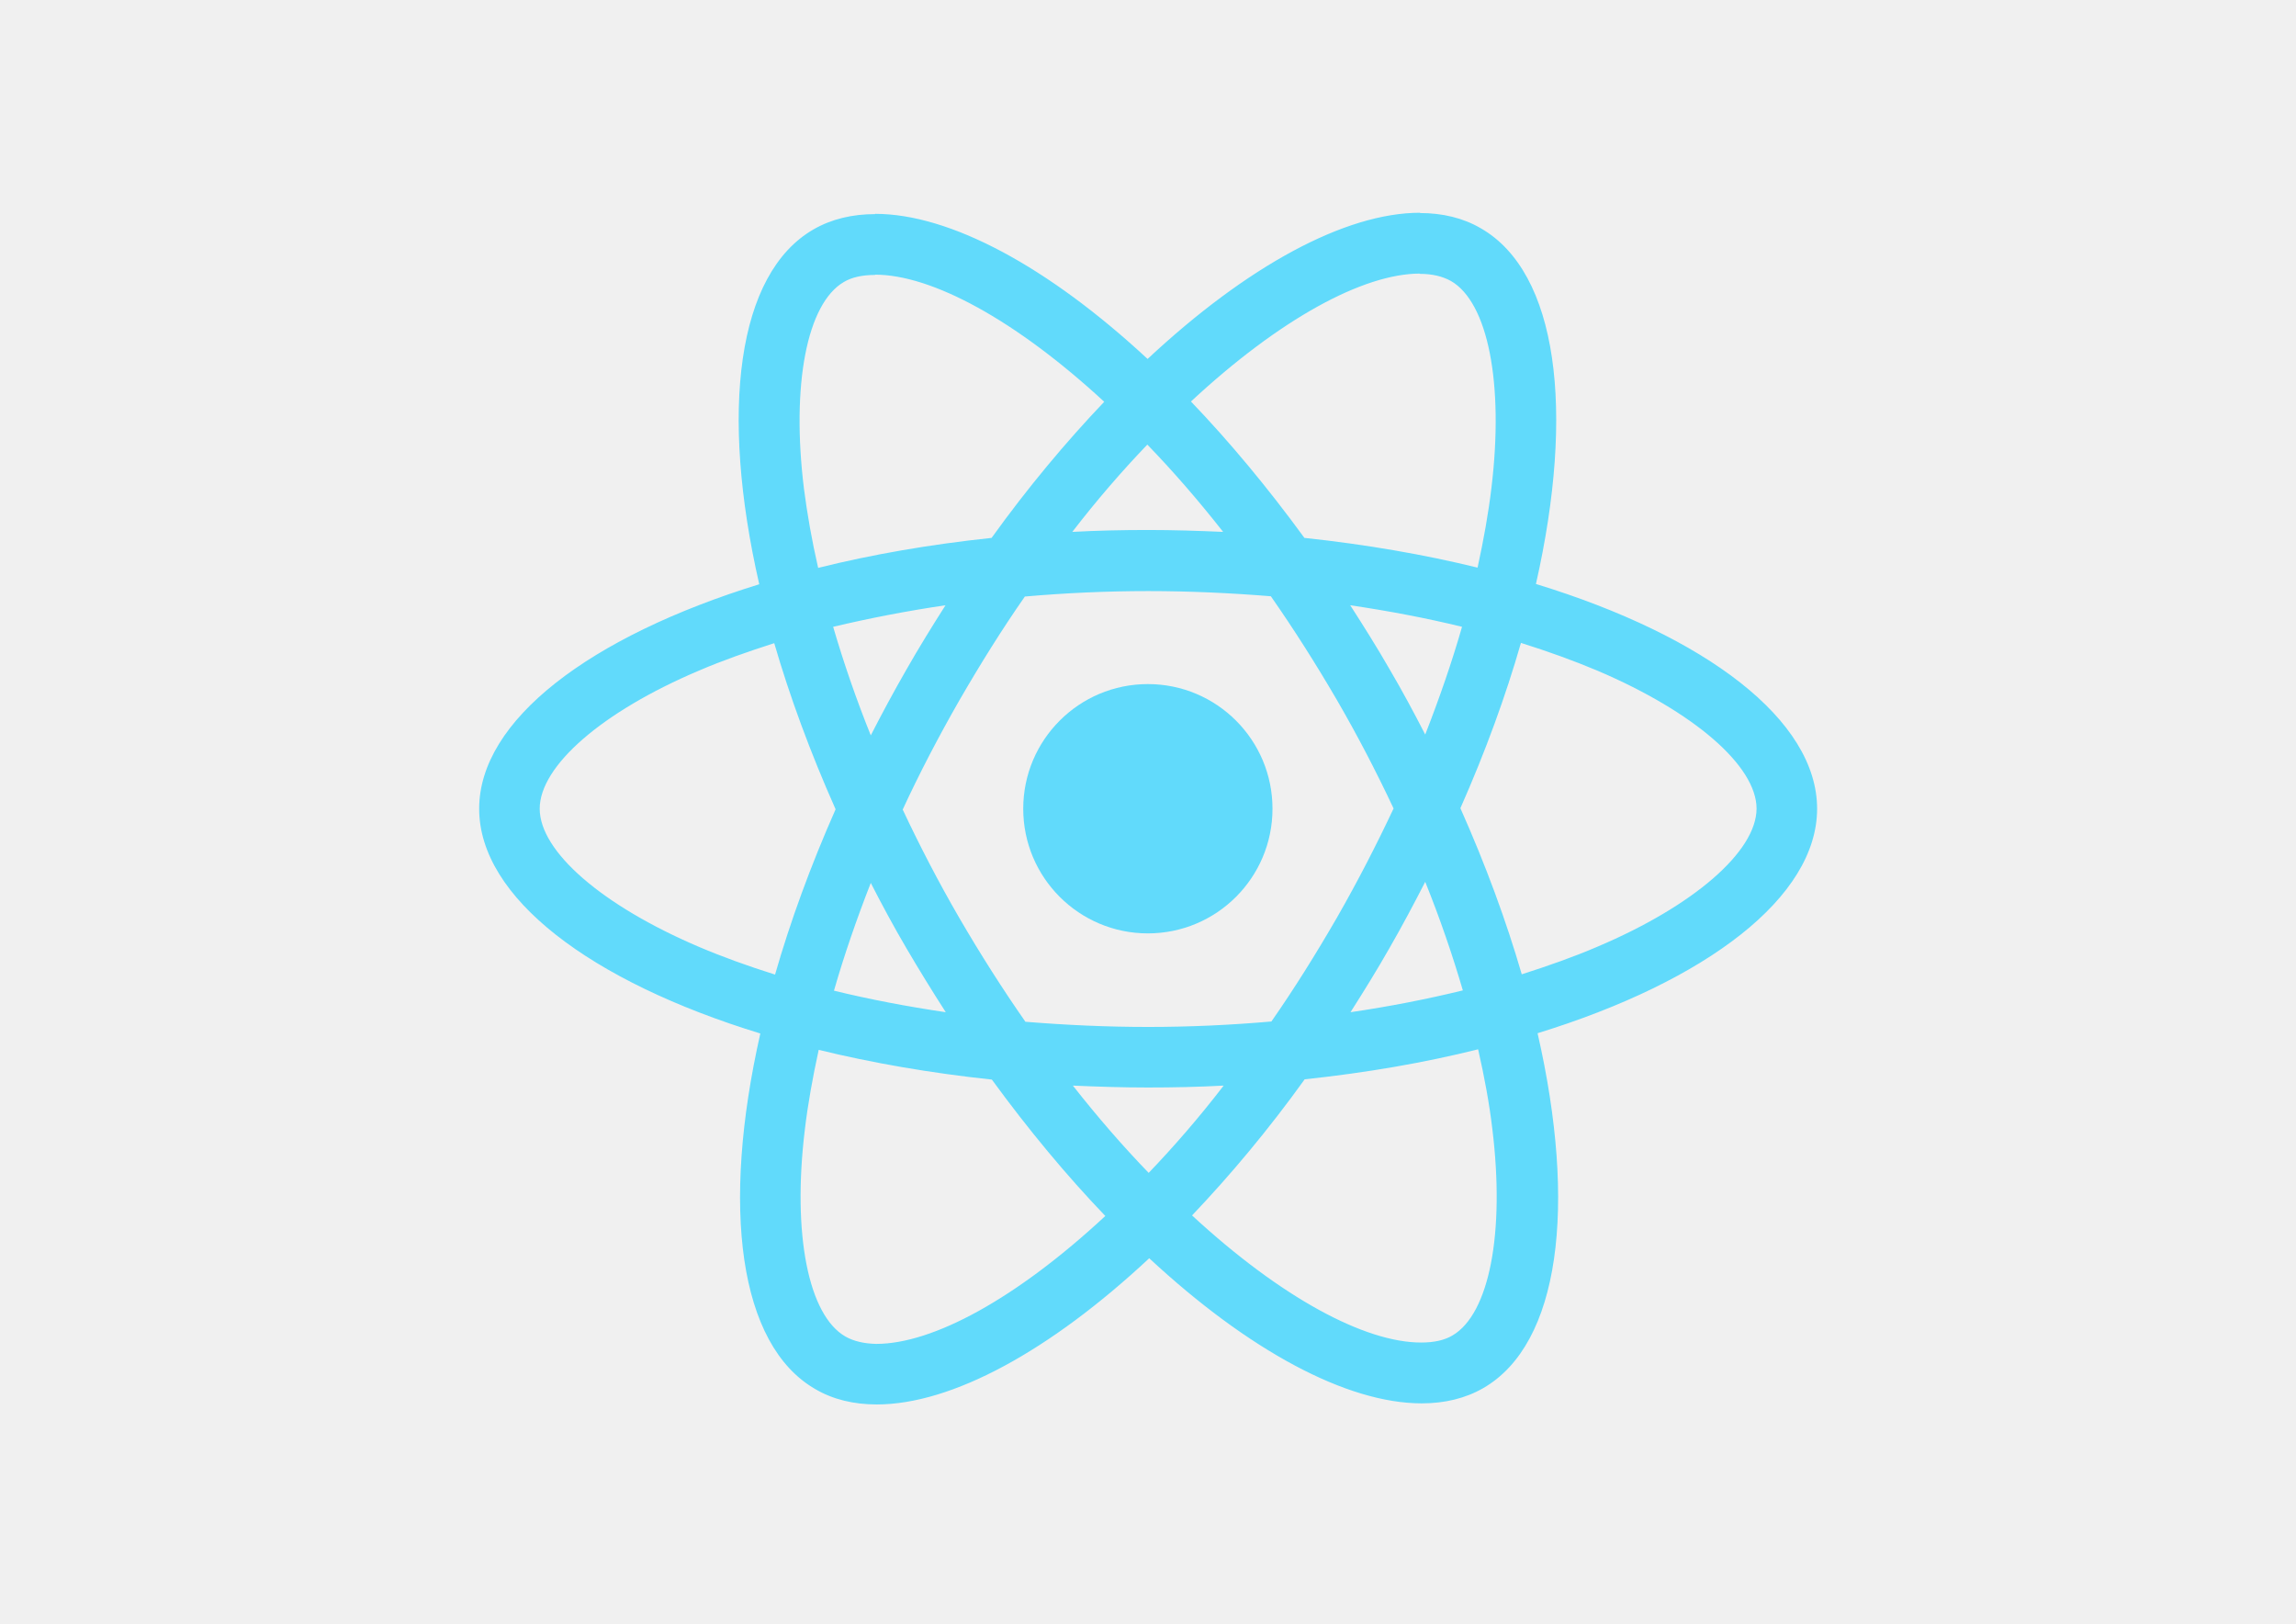
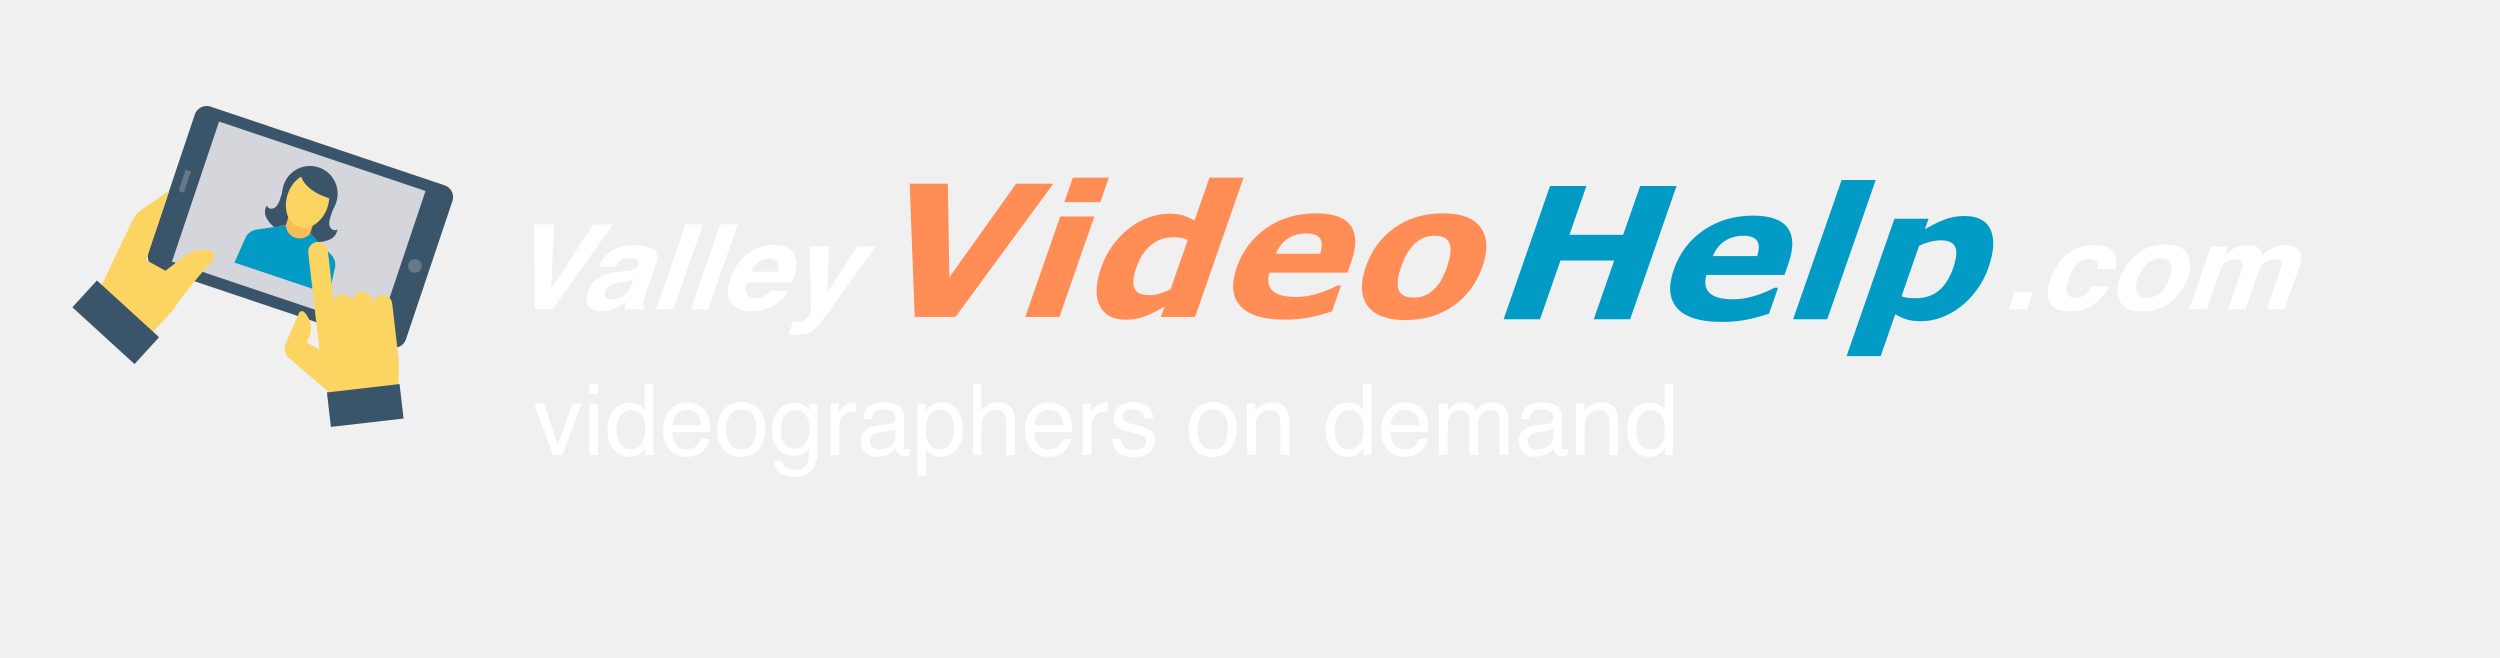
- <svg xmlns="http://www.w3.org/2000/svg" viewBox="0 0 841.9 595.3">
-   <g fill="#61DAFB">
-     <path d="M666.3 296.5c0-32.5-40.7-63.3-103.1-82.4 14.4-63.6 8-114.2-20.2-130.4-6.5-3.8-14.1-5.6-22.4-5.6v22.3c4.6 0 8.3.9 11.4 2.6 13.6 7.8 19.5 37.5 14.9 75.7-1.1 9.4-2.9 19.3-5.1 29.4-19.6-4.8-41-8.5-63.5-10.9-13.5-18.5-27.5-35.3-41.6-50 32.6-30.3 63.2-46.9 84-46.9V78c-27.5 0-63.5 19.6-99.9 53.6-36.4-33.8-72.4-53.2-99.9-53.2v22.3c20.7 0 51.4 16.5 84 46.6-14 14.7-28 31.4-41.3 49.9-22.6 2.4-44 6.1-63.6 11-2.3-10-4-19.7-5.2-29-4.7-38.2 1.1-67.9 14.6-75.8 3-1.8 6.9-2.6 11.5-2.6V78.5c-8.4 0-16 1.8-22.6 5.6-28.1 16.2-34.4 66.7-19.9 130.1-62.2 19.2-102.7 49.9-102.7 82.3 0 32.5 40.7 63.3 103.1 82.4-14.4 63.6-8 114.2 20.2 130.4 6.5 3.8 14.1 5.6 22.5 5.6 27.5 0 63.5-19.6 99.9-53.6 36.4 33.8 72.4 53.2 99.9 53.2 8.4 0 16-1.8 22.6-5.6 28.1-16.2 34.4-66.7 19.9-130.1 62-19.1 102.5-49.9 102.5-82.3zm-130.2-66.7c-3.7 12.9-8.3 26.2-13.5 39.5-4.1-8-8.4-16-13.1-24-4.6-8-9.5-15.8-14.4-23.4 14.2 2.1 27.9 4.7 41 7.9zm-45.8 106.5c-7.8 13.5-15.8 26.3-24.1 38.2-14.9 1.3-30 2-45.2 2-15.1 0-30.2-.7-45-1.9-8.3-11.9-16.4-24.6-24.2-38-7.6-13.1-14.5-26.4-20.8-39.8 6.2-13.4 13.2-26.8 20.7-39.9 7.8-13.5 15.8-26.3 24.1-38.2 14.9-1.3 30-2 45.2-2 15.1 0 30.2.7 45 1.9 8.3 11.9 16.4 24.6 24.2 38 7.6 13.1 14.5 26.4 20.8 39.8-6.3 13.4-13.2 26.8-20.7 39.9zm32.3-13c5.4 13.4 10 26.8 13.8 39.8-13.1 3.2-26.9 5.9-41.2 8 4.9-7.7 9.8-15.6 14.4-23.7 4.6-8 8.9-16.1 13-24.1zM421.2 430c-9.3-9.6-18.6-20.3-27.8-32 9 .4 18.2.7 27.5.7 9.4 0 18.7-.2 27.8-.7-9 11.7-18.3 22.4-27.5 32zm-74.4-58.9c-14.2-2.1-27.9-4.7-41-7.9 3.7-12.9 8.3-26.2 13.5-39.5 4.1 8 8.4 16 13.1 24 4.7 8 9.5 15.8 14.4 23.4zM420.7 163c9.3 9.6 18.6 20.3 27.8 32-9-.4-18.2-.7-27.5-.7-9.4 0-18.7.2-27.8.7 9-11.7 18.3-22.4 27.5-32zm-74 58.9c-4.9 7.7-9.8 15.6-14.4 23.7-4.6 8-8.9 16-13 24-5.4-13.4-10-26.8-13.8-39.8 13.1-3.1 26.9-5.8 41.2-7.9zm-90.5 125.2c-35.4-15.1-58.3-34.9-58.3-50.6 0-15.7 22.9-35.6 58.3-50.6 8.6-3.7 18-7 27.7-10.1 5.7 19.6 13.2 40 22.5 60.9-9.2 20.8-16.6 41.1-22.2 60.6-9.9-3.1-19.3-6.5-28-10.2zM310 490c-13.6-7.8-19.5-37.5-14.9-75.7 1.1-9.4 2.9-19.3 5.1-29.4 19.6 4.8 41 8.5 63.5 10.9 13.5 18.5 27.5 35.3 41.6 50-32.6 30.3-63.2 46.9-84 46.9-4.5-.1-8.3-1-11.3-2.7zm237.2-76.2c4.7 38.2-1.1 67.9-14.6 75.8-3 1.8-6.9 2.6-11.5 2.6-20.7 0-51.4-16.5-84-46.6 14-14.7 28-31.4 41.3-49.9 22.6-2.4 44-6.1 63.6-11 2.3 10.1 4.1 19.8 5.2 29.1zm38.5-66.7c-8.6 3.7-18 7-27.7 10.1-5.7-19.6-13.2-40-22.5-60.9 9.2-20.8 16.6-41.1 22.2-60.6 9.9 3.1 19.3 6.5 28.1 10.2 35.4 15.1 58.3 34.9 58.3 50.6-.1 15.7-23 35.6-58.4 50.6zM320.8 78.4z" />
-     <circle cx="420.9" cy="296.5" r="45.7" />
-     <path d="M520.5 78.1z" />
+ <svg xmlns="http://www.w3.org/2000/svg" version="1.1" width="760" height="200">
+   <g id="Layer1" name="Layer 1" opacity="1">
+     <g id="Shape1">
+       <path id="shapePath1" d="M165.396,122.658 L169.586,135.431 L173.966,122.658 L176.851,122.658 L170.934,138.346 L168.121,138.346 L162.335,122.658 L165.396,122.658 M179.107,122.731 L181.788,122.731 L181.788,138.346 L179.107,138.346 L179.107,122.731 M179.107,116.828 L181.788,116.828 L181.788,119.816 L179.107,119.816 L179.107,116.828 M187.434,130.685 C187.434,132.365 187.79,133.771 188.503,134.904 C189.216,136.037 190.358,136.603 191.931,136.603 C193.151,136.603 194.155,136.078 194.941,135.028 C195.727,133.979 196.12,132.472 196.12,130.509 C196.12,128.527 195.715,127.06 194.904,126.107 C194.094,125.155 193.093,124.679 191.901,124.679 C190.573,124.679 189.496,125.187 188.671,126.203 C187.846,127.218 187.434,128.712 187.434,130.685 M191.403,122.379 C192.604,122.379 193.61,122.633 194.421,123.141 C194.89,123.434 195.422,123.947 196.017,124.679 L196.017,116.754 L198.552,116.754 L198.552,138.346 L196.179,138.346 L196.179,136.164 C195.563,137.13 194.836,137.829 193.996,138.258 C193.156,138.688 192.194,138.903 191.11,138.903 C189.362,138.903 187.849,138.168 186.569,136.698 C185.29,135.229 184.65,133.273 184.65,130.832 C184.65,128.546 185.234,126.566 186.401,124.892 C187.568,123.217 189.235,122.379 191.403,122.379 M208.969,122.306 C210.082,122.306 211.161,122.567 212.206,123.09 C213.251,123.612 214.047,124.289 214.594,125.119 C215.121,125.91 215.473,126.833 215.648,127.887 C215.805,128.61 215.883,129.762 215.883,131.344 L204.384,131.344 C204.433,132.936 204.809,134.213 205.512,135.175 C206.215,136.137 207.304,136.618 208.778,136.618 C210.155,136.618 211.254,136.164 212.074,135.255 C212.543,134.728 212.875,134.118 213.07,133.424 L215.663,133.424 C215.595,134.001 215.368,134.643 214.982,135.351 C214.596,136.059 214.164,136.637 213.685,137.086 C212.885,137.868 211.893,138.395 210.712,138.669 C210.077,138.825 209.359,138.903 208.559,138.903 C206.605,138.903 204.95,138.192 203.593,136.772 C202.235,135.351 201.557,133.361 201.557,130.802 C201.557,128.283 202.24,126.237 203.607,124.665 C204.975,123.092 206.762,122.306 208.969,122.306 M213.173,129.25 C213.065,128.107 212.816,127.194 212.426,126.51 C211.703,125.241 210.497,124.606 208.808,124.606 C207.597,124.606 206.581,125.043 205.761,125.917 C204.94,126.791 204.506,127.902 204.457,129.25 L213.173,129.25 M225.333,136.647 C227.081,136.647 228.28,135.985 228.929,134.662 C229.579,133.339 229.903,131.867 229.903,130.246 C229.903,128.781 229.669,127.589 229.2,126.671 C228.458,125.226 227.179,124.503 225.362,124.503 C223.751,124.503 222.579,125.119 221.847,126.349 C221.114,127.58 220.748,129.064 220.748,130.802 C220.748,132.472 221.114,133.864 221.847,134.977 C222.579,136.09 223.741,136.647 225.333,136.647 M225.435,122.204 C227.457,122.204 229.166,122.878 230.562,124.225 C231.959,125.573 232.657,127.555 232.657,130.172 C232.657,132.702 232.042,134.792 230.811,136.442 C229.581,138.092 227.672,138.918 225.084,138.918 C222.926,138.918 221.212,138.188 219.942,136.728 C218.673,135.268 218.038,133.307 218.038,130.846 C218.038,128.21 218.707,126.11 220.045,124.547 C221.383,122.985 223.18,122.204 225.435,122.204 M241.316,122.379 C242.547,122.379 243.621,122.682 244.539,123.288 C245.037,123.629 245.545,124.128 246.062,124.782 L246.062,122.804 L248.494,122.804 L248.494,137.072 C248.494,139.064 248.201,140.636 247.615,141.789 C246.521,143.918 244.456,144.982 241.419,144.982 C239.729,144.982 238.309,144.604 237.156,143.847 C236.004,143.09 235.359,141.906 235.223,140.294 L237.903,140.294 C238.03,140.998 238.284,141.54 238.665,141.92 C239.261,142.506 240.198,142.799 241.477,142.799 C243.499,142.799 244.822,142.086 245.447,140.661 C245.818,139.821 245.989,138.322 245.96,136.164 C245.433,136.964 244.798,137.56 244.056,137.951 C243.313,138.341 242.332,138.537 241.111,138.537 C239.412,138.537 237.925,137.934 236.651,136.728 C235.376,135.522 234.739,133.527 234.739,130.744 C234.739,128.117 235.381,126.066 236.665,124.591 C237.95,123.117 239.5,122.379 241.316,122.379 M246.062,130.436 C246.062,128.493 245.662,127.052 244.861,126.115 C244.06,125.177 243.04,124.709 241.8,124.709 C239.944,124.709 238.675,125.578 237.991,127.316 C237.63,128.244 237.449,129.46 237.449,130.963 C237.449,132.731 237.808,134.076 238.526,134.999 C239.244,135.922 240.208,136.383 241.419,136.383 C243.313,136.383 244.646,135.529 245.418,133.82 C245.848,132.853 246.062,131.725 246.062,130.436 M252.524,122.658 L255.029,122.658 L255.029,125.368 C255.234,124.84 255.737,124.198 256.538,123.441 C257.339,122.685 258.262,122.306 259.307,122.306 C259.355,122.306 259.438,122.311 259.556,122.321 C259.673,122.331 259.873,122.35 260.156,122.379 L260.156,125.163 C260,125.133 259.856,125.114 259.724,125.104 C259.592,125.094 259.448,125.089 259.292,125.089 C257.964,125.089 256.943,125.517 256.23,126.371 C255.517,127.226 255.161,128.21 255.161,129.323 L255.161,138.346 L252.524,138.346 L252.524,122.658 M264.457,134.171 C264.457,134.933 264.735,135.534 265.292,135.973 C265.849,136.413 266.508,136.632 267.269,136.632 C268.197,136.632 269.096,136.418 269.965,135.988 C271.43,135.275 272.162,134.108 272.162,132.487 L272.162,130.363 C271.84,130.568 271.425,130.739 270.917,130.876 C270.409,131.012 269.911,131.11 269.423,131.169 L267.826,131.374 C266.869,131.501 266.151,131.701 265.673,131.974 C264.862,132.433 264.457,133.166 264.457,134.171 M270.844,128.839 C271.449,128.761 271.854,128.507 272.059,128.078 C272.177,127.843 272.235,127.506 272.235,127.067 C272.235,126.169 271.915,125.517 271.276,125.111 C270.636,124.706 269.721,124.503 268.529,124.503 C267.152,124.503 266.176,124.875 265.6,125.617 C265.277,126.027 265.067,126.637 264.97,127.448 L262.509,127.448 C262.558,125.514 263.185,124.169 264.391,123.412 C265.597,122.655 266.996,122.277 268.588,122.277 C270.434,122.277 271.933,122.628 273.085,123.332 C274.227,124.035 274.799,125.128 274.799,126.613 L274.799,135.651 C274.799,135.924 274.855,136.144 274.967,136.31 C275.079,136.476 275.316,136.559 275.678,136.559 C275.795,136.559 275.927,136.552 276.073,136.537 C276.22,136.523 276.376,136.501 276.542,136.471 L276.542,138.419 C276.132,138.537 275.819,138.61 275.604,138.639 C275.39,138.669 275.097,138.683 274.725,138.683 C273.817,138.683 273.158,138.361 272.748,137.716 C272.533,137.375 272.382,136.891 272.294,136.266 C271.757,136.969 270.985,137.58 269.979,138.097 C268.974,138.615 267.865,138.874 266.654,138.874 C265.199,138.874 264.01,138.432 263.087,137.548 C262.164,136.664 261.703,135.558 261.703,134.23 C261.703,132.775 262.157,131.647 263.065,130.846 C263.974,130.045 265.165,129.552 266.64,129.367 L270.844,128.839 M285.728,136.574 C286.959,136.574 287.982,136.059 288.797,135.028 C289.613,133.998 290.02,132.458 290.02,130.407 C290.02,129.157 289.84,128.083 289.478,127.184 C288.795,125.456 287.545,124.591 285.728,124.591 C283.902,124.591 282.652,125.504 281.978,127.331 C281.617,128.307 281.436,129.547 281.436,131.051 C281.436,132.262 281.617,133.293 281.978,134.142 C282.662,135.763 283.912,136.574 285.728,136.574 M278.902,122.731 L281.466,122.731 L281.466,124.811 C281.993,124.098 282.569,123.546 283.194,123.156 C284.083,122.57 285.128,122.277 286.329,122.277 C288.106,122.277 289.615,122.958 290.855,124.32 C292.096,125.683 292.716,127.628 292.716,130.158 C292.716,133.576 291.822,136.017 290.035,137.482 C288.902,138.41 287.584,138.874 286.08,138.874 C284.898,138.874 283.907,138.615 283.106,138.097 C282.638,137.804 282.115,137.301 281.539,136.588 L281.539,144.601 L278.902,144.601 L278.902,122.731 M295.779,116.754 L298.416,116.754 L298.416,124.782 C299.041,123.991 299.602,123.434 300.1,123.112 C300.95,122.555 302.01,122.277 303.279,122.277 C305.555,122.277 307.098,123.073 307.908,124.665 C308.348,125.534 308.567,126.74 308.567,128.283 L308.567,138.346 L305.857,138.346 L305.857,128.459 C305.857,127.306 305.711,126.461 305.418,125.924 C304.939,125.065 304.041,124.635 302.723,124.635 C301.629,124.635 300.638,125.011 299.749,125.763 C298.86,126.515 298.416,127.936 298.416,130.026 L298.416,138.346 L295.779,138.346 L295.779,116.754 M318.984,122.306 C320.098,122.306 321.177,122.567 322.222,123.09 C323.267,123.612 324.062,124.289 324.609,125.119 C325.137,125.91 325.488,126.833 325.664,127.887 C325.82,128.61 325.898,129.762 325.898,131.344 L314.399,131.344 C314.448,132.936 314.824,134.213 315.527,135.175 C316.23,136.137 317.319,136.618 318.794,136.618 C320.171,136.618 321.269,136.164 322.09,135.255 C322.559,134.728 322.891,134.118 323.086,133.424 L325.679,133.424 C325.61,134.001 325.383,134.643 324.997,135.351 C324.612,136.059 324.18,136.637 323.701,137.086 C322.9,137.868 321.909,138.395 320.727,138.669 C320.093,138.825 319.375,138.903 318.574,138.903 C316.621,138.903 314.966,138.192 313.608,136.772 C312.251,135.351 311.572,133.361 311.572,130.802 C311.572,128.283 312.256,126.237 313.623,124.665 C314.99,123.092 316.777,122.306 318.984,122.306 M323.188,129.25 C323.081,128.107 322.832,127.194 322.441,126.51 C321.719,125.241 320.513,124.606 318.823,124.606 C317.612,124.606 316.597,125.043 315.776,125.917 C314.956,126.791 314.521,127.902 314.473,129.25 L323.188,129.25 M329.196,122.658 L331.701,122.658 L331.701,125.368 C331.906,124.84 332.409,124.198 333.21,123.441 C334.011,122.685 334.934,122.306 335.978,122.306 C336.027,122.306 336.11,122.311 336.227,122.321 C336.345,122.331 336.545,122.35 336.828,122.379 L336.828,125.163 C336.672,125.133 336.528,125.114 336.396,125.104 C336.264,125.094 336.12,125.089 335.964,125.089 C334.636,125.089 333.615,125.517 332.902,126.371 C332.189,127.226 331.833,128.21 331.833,129.323 L331.833,138.346 L329.196,138.346 L329.196,122.658 M340.675,133.424 C340.753,134.303 340.973,134.977 341.334,135.446 C341.998,136.295 343.15,136.72 344.791,136.72 C345.767,136.72 346.627,136.508 347.369,136.083 C348.111,135.658 348.482,135.002 348.482,134.113 C348.482,133.439 348.184,132.926 347.589,132.575 C347.208,132.36 346.456,132.111 345.333,131.828 L343.238,131.3 C341.9,130.968 340.914,130.597 340.279,130.187 C339.146,129.474 338.58,128.488 338.58,127.228 C338.58,125.744 339.115,124.543 340.184,123.625 C341.253,122.707 342.691,122.248 344.498,122.248 C346.861,122.248 348.565,122.941 349.61,124.328 C350.265,125.207 350.582,126.154 350.562,127.169 L348.072,127.169 C348.023,126.574 347.813,126.032 347.442,125.544 C346.837,124.85 345.787,124.503 344.293,124.503 C343.297,124.503 342.542,124.694 342.03,125.075 C341.517,125.456 341.261,125.959 341.261,126.584 C341.261,127.267 341.598,127.814 342.271,128.224 C342.662,128.468 343.238,128.683 344,128.869 L345.743,129.294 C347.638,129.753 348.907,130.197 349.552,130.627 C350.577,131.3 351.09,132.36 351.09,133.805 C351.09,135.202 350.56,136.408 349.5,137.423 C348.441,138.439 346.827,138.947 344.659,138.947 C342.325,138.947 340.672,138.417 339.701,137.357 C338.729,136.298 338.209,134.987 338.141,133.424 L340.675,133.424 M368.661,136.647 C370.409,136.647 371.608,135.985 372.257,134.662 C372.907,133.339 373.231,131.867 373.231,130.246 C373.231,128.781 372.997,127.589 372.528,126.671 C371.786,125.226 370.507,124.503 368.69,124.503 C367.079,124.503 365.907,125.119 365.175,126.349 C364.442,127.58 364.076,129.064 364.076,130.802 C364.076,132.472 364.442,133.864 365.175,134.977 C365.907,136.09 367.069,136.647 368.661,136.647 M368.764,122.204 C370.785,122.204 372.494,122.878 373.891,124.225 C375.287,125.573 375.985,127.555 375.985,130.172 C375.985,132.702 375.37,134.792 374.14,136.442 C372.909,138.092 371,138.918 368.412,138.918 C366.254,138.918 364.54,138.188 363.27,136.728 C362.001,135.268 361.366,133.307 361.366,130.846 C361.366,128.21 362.035,126.11 363.373,124.547 C364.711,122.985 366.508,122.204 368.764,122.204 M379.107,122.658 L381.612,122.658 L381.612,124.884 C382.354,123.966 383.141,123.307 383.971,122.907 C384.801,122.506 385.724,122.306 386.739,122.306 C388.966,122.306 390.47,123.083 391.251,124.635 C391.681,125.485 391.895,126.701 391.895,128.283 L391.895,138.346 L389.215,138.346 L389.215,128.459 C389.215,127.502 389.073,126.73 388.79,126.144 C388.321,125.168 387.472,124.679 386.241,124.679 C385.616,124.679 385.103,124.743 384.703,124.87 C383.98,125.085 383.346,125.514 382.799,126.159 C382.359,126.676 382.074,127.211 381.942,127.763 C381.81,128.315 381.744,129.103 381.744,130.128 L381.744,138.346 L379.107,138.346 L379.107,122.658 M405.777,130.685 C405.777,132.365 406.134,133.771 406.847,134.904 C407.559,136.037 408.702,136.603 410.274,136.603 C411.495,136.603 412.498,136.078 413.285,135.028 C414.071,133.979 414.464,132.472 414.464,130.509 C414.464,128.527 414.059,127.06 413.248,126.107 C412.437,125.155 411.436,124.679 410.245,124.679 C408.917,124.679 407.84,125.187 407.015,126.203 C406.19,127.218 405.777,128.712 405.777,130.685 M409.747,122.379 C410.948,122.379 411.954,122.633 412.765,123.141 C413.233,123.434 413.766,123.947 414.361,124.679 L414.361,116.754 L416.895,116.754 L416.895,138.346 L414.522,138.346 L414.522,136.164 C413.907,137.13 413.18,137.829 412.34,138.258 C411.5,138.688 410.538,138.903 409.454,138.903 C407.706,138.903 406.192,138.168 404.913,136.698 C403.634,135.229 402.994,133.273 402.994,130.832 C402.994,128.546 403.578,126.566 404.745,124.892 C405.912,123.217 407.579,122.379 409.747,122.379 M427.312,122.306 C428.426,122.306 429.505,122.567 430.55,123.09 C431.595,123.612 432.391,124.289 432.937,125.119 C433.465,125.91 433.816,126.833 433.992,127.887 C434.148,128.61 434.226,129.762 434.226,131.344 L422.727,131.344 C422.776,132.936 423.152,134.213 423.855,135.175 C424.559,136.137 425.647,136.618 427.122,136.618 C428.499,136.618 429.598,136.164 430.418,135.255 C430.887,134.728 431.219,134.118 431.414,133.424 L434.007,133.424 C433.938,134.001 433.711,134.643 433.326,135.351 C432.94,136.059 432.508,136.637 432.029,137.086 C431.228,137.868 430.237,138.395 429.056,138.669 C428.421,138.825 427.703,138.903 426.902,138.903 C424.949,138.903 423.294,138.192 421.936,136.772 C420.579,135.351 419.9,133.361 419.9,130.802 C419.9,128.283 420.584,126.237 421.951,124.665 C423.318,123.092 425.105,122.306 427.312,122.306 M431.517,129.25 C431.409,128.107 431.16,127.194 430.769,126.51 C430.047,125.241 428.841,124.606 427.151,124.606 C425.94,124.606 424.925,125.043 424.104,125.917 C423.284,126.791 422.85,127.902 422.801,129.25 L431.517,129.25 M437.451,122.658 L440.059,122.658 L440.059,124.884 C440.684,124.113 441.25,123.551 441.758,123.2 C442.627,122.604 443.613,122.306 444.717,122.306 C445.967,122.306 446.973,122.614 447.734,123.229 C448.164,123.581 448.555,124.098 448.906,124.782 C449.492,123.942 450.181,123.319 450.972,122.914 C451.763,122.509 452.651,122.306 453.638,122.306 C455.747,122.306 457.183,123.068 457.944,124.591 C458.354,125.412 458.559,126.515 458.559,127.902 L458.559,138.346 L455.82,138.346 L455.82,127.448 C455.82,126.403 455.559,125.685 455.037,125.294 C454.514,124.904 453.877,124.709 453.125,124.709 C452.09,124.709 451.199,125.055 450.452,125.749 C449.704,126.442 449.331,127.599 449.331,129.22 L449.331,138.346 L446.65,138.346 L446.65,128.107 C446.65,127.043 446.523,126.266 446.269,125.778 C445.869,125.045 445.122,124.679 444.028,124.679 C443.032,124.679 442.126,125.065 441.311,125.836 C440.496,126.608 440.088,128.004 440.088,130.026 L440.088,138.346 L437.451,138.346 L437.451,122.658 M464.457,134.171 C464.457,134.933 464.735,135.534 465.292,135.973 C465.849,136.413 466.508,136.632 467.269,136.632 C468.197,136.632 469.096,136.418 469.965,135.988 C471.43,135.275 472.162,134.108 472.162,132.487 L472.162,130.363 C471.84,130.568 471.425,130.739 470.917,130.876 C470.409,131.012 469.911,131.11 469.423,131.169 L467.826,131.374 C466.869,131.501 466.151,131.701 465.673,131.974 C464.862,132.433 464.457,133.166 464.457,134.171 M470.844,128.839 C471.449,128.761 471.854,128.507 472.059,128.078 C472.177,127.843 472.235,127.506 472.235,127.067 C472.235,126.169 471.915,125.517 471.276,125.111 C470.636,124.706 469.721,124.503 468.529,124.503 C467.152,124.503 466.176,124.875 465.6,125.617 C465.277,126.027 465.067,126.637 464.97,127.448 L462.509,127.448 C462.558,125.514 463.185,124.169 464.391,123.412 C465.597,122.655 466.996,122.277 468.588,122.277 C470.434,122.277 471.933,122.628 473.085,123.332 C474.227,124.035 474.799,125.128 474.799,126.613 L474.799,135.651 C474.799,135.924 474.855,136.144 474.967,136.31 C475.079,136.476 475.316,136.559 475.678,136.559 C475.795,136.559 475.927,136.552 476.073,136.537 C476.22,136.523 476.376,136.501 476.542,136.471 L476.542,138.419 C476.132,138.537 475.819,138.61 475.604,138.639 C475.39,138.669 475.097,138.683 474.725,138.683 C473.817,138.683 473.158,138.361 472.748,137.716 C472.533,137.375 472.382,136.891 472.294,136.266 C471.757,136.969 470.985,137.58 469.979,138.097 C468.974,138.615 467.865,138.874 466.654,138.874 C465.199,138.874 464.01,138.432 463.087,137.548 C462.164,136.664 461.703,135.558 461.703,134.23 C461.703,132.775 462.157,131.647 463.065,130.846 C463.974,130.045 465.165,129.552 466.64,129.367 L470.844,128.839 M479.107,122.658 L481.612,122.658 L481.612,124.884 C482.354,123.966 483.141,123.307 483.971,122.907 C484.801,122.506 485.724,122.306 486.739,122.306 C488.966,122.306 490.47,123.083 491.251,124.635 C491.681,125.485 491.895,126.701 491.895,128.283 L491.895,138.346 L489.215,138.346 L489.215,128.459 C489.215,127.502 489.073,126.73 488.79,126.144 C488.321,125.168 487.472,124.679 486.241,124.679 C485.616,124.679 485.103,124.743 484.703,124.87 C483.98,125.085 483.346,125.514 482.799,126.159 C482.359,126.676 482.074,127.211 481.942,127.763 C481.81,128.315 481.744,129.103 481.744,130.128 L481.744,138.346 L479.107,138.346 L479.107,122.658 M497.449,130.685 C497.449,132.365 497.806,133.771 498.518,134.904 C499.231,136.037 500.374,136.603 501.946,136.603 C503.167,136.603 504.17,136.078 504.956,135.028 C505.743,133.979 506.136,132.472 506.136,130.509 C506.136,128.527 505.73,127.06 504.92,126.107 C504.109,125.155 503.108,124.679 501.917,124.679 C500.589,124.679 499.512,125.187 498.687,126.203 C497.862,127.218 497.449,128.712 497.449,130.685 M501.419,122.379 C502.62,122.379 503.626,122.633 504.436,123.141 C504.905,123.434 505.437,123.947 506.033,124.679 L506.033,116.754 L508.567,116.754 L508.567,138.346 L506.194,138.346 L506.194,136.164 C505.579,137.13 504.851,137.829 504.012,138.258 C503.172,138.688 502.21,138.903 501.126,138.903 C499.378,138.903 497.864,138.168 496.585,136.698 C495.306,135.229 494.666,133.273 494.666,130.832 C494.666,128.546 495.249,126.566 496.416,124.892 C497.583,123.217 499.251,122.379 501.419,122.379 Z" style="stroke:none;fill-rule:nonzero;fill:#ffffff;fill-opacity:1;" />
+     </g>
+     <g id="Shape2">
+       <path id="shapePath2" d="M64.021,32.415 L135.171,56.339 C137.145,57.003 138.206,59.14 137.543,61.114 L123.409,103.146 C122.746,105.12 120.608,106.182 118.635,105.518 L47.485,81.594 C45.504,80.928 44.439,78.783 45.105,76.803 L59.23,34.795 C59.896,32.814 62.041,31.749 64.021,32.415 Z" style="stroke:none;fill-rule:evenodd;fill:#3a556a;fill-opacity:1;" />
+     </g>
+     <g id="Shape3">
+       <path id="shapePath3" d="M66.596,36.954 L129.36,58.058 L115.043,100.637 L52.279,79.533 L66.596,36.954 Z" style="stroke:none;fill-rule:evenodd;fill:#d5d6db;fill-opacity:1;" />
+     </g>
+     <g id="Shape4">
+       <path id="shapePath4" d="M64.072,76.207 C61.484,75.497 58.714,75.972 56.51,77.503 L50.293,82.317 L44.391,79.048 L51.508,57.883 L43.215,63.615 C41.926,64.513 40.893,65.731 40.217,67.15 L29.824,88.94 L44.004,103.609 L52.443,94.488 C54.2,91.797 56.115,89.213 58.179,86.75 C60.592,83.681 63.024,81.005 64.569,79.329 C64.991,78.878 65.181,78.257 65.084,77.646 C64.987,77.036 64.613,76.505 64.072,76.207 Z" style="stroke:none;fill-rule:evenodd;fill:#fcd462;fill-opacity:1;" />
+     </g>
+     <g id="Shape5">
+       <path id="shapePath5" d="M22,93.422 L29.461,85.254 L48.359,102.515 L40.898,110.683 L22,93.422 Z" style="stroke:none;fill-rule:evenodd;fill:#3a556a;fill-opacity:1;" />
+     </g>
+     <g id="Shape6">
+       <path id="shapePath6" d="M128.09,81.507 C127.723,82.596 126.543,83.183 125.454,82.816 C124.364,82.45 123.778,81.27 124.144,80.18 C124.511,79.091 125.691,78.505 126.78,78.871 C127.87,79.237 128.456,80.418 128.09,81.507 Z" style="stroke:none;fill-rule:evenodd;fill:#64798a;fill-opacity:1;" />
+     </g>
+     <g id="Shape7">
+       <path id="shapePath7" d="M56.454,51.634 L58.029,52.163 L55.869,58.59 L54.293,58.06 L56.454,51.634 Z" style="stroke:none;fill-rule:evenodd;fill:#64798a;fill-opacity:1;" />
+     </g>
+     <g id="Shape8">
+       <path id="shapePath8" d="M102.557,69.76 C102.019,70.108 101.316,70.062 100.828,69.647 C100.365,69.229 100.094,68.638 100.079,68.015 C100.079,67.387 100.181,66.764 100.381,66.169 C100.75,64.91 101.218,63.682 101.782,62.497 C101.942,62.198 101.912,61.832 101.705,61.563 C101.497,61.293 101.151,61.171 100.821,61.249 L98.096,61.714 C96.454,61.585 94.817,62.006 93.441,62.91 C93.165,63.105 92.907,63.323 92.669,63.562 C92.62,63.226 92.541,62.895 92.436,62.572 C91.893,61.021 90.846,59.696 89.461,58.81 L87.521,56.777 C87.306,56.555 86.986,56.469 86.689,56.554 C86.392,56.639 86.165,56.881 86.1,57.183 C85.831,58.467 85.463,59.728 84.998,60.955 C84.804,61.552 84.508,62.112 84.124,62.608 C83.735,63.096 83.162,63.403 82.541,63.457 C81.901,63.492 81.313,63.104 81.095,62.501 C80.448,63.563 80.369,64.875 80.883,66.006 C81.414,67.112 82.186,68.085 83.143,68.852 C83.845,69.537 84.712,70.028 85.66,70.278 C86.942,70.407 88.229,70.082 89.297,69.361 C89.954,68.993 90.567,68.55 91.121,68.041 C91.251,68.783 91.472,69.507 91.778,70.195 C92.197,71.443 93.044,72.501 94.171,73.181 C95.078,73.555 96.066,73.688 97.038,73.565 C98.261,73.535 99.461,73.225 100.547,72.66 C101.658,72.088 102.411,71.001 102.557,69.76 Z" style="stroke:none;fill-rule:evenodd;fill:#3a556a;fill-opacity:1;" />
+     </g>
+     <g id="Shape9">
+       <path id="shapePath9" d="M96.903,50.887 C92.497,49.413 87.73,51.789 86.253,56.194 C84.777,60.6 87.15,65.368 91.555,66.847 C95.96,68.326 100.73,65.955 102.211,61.551 C102.923,59.433 102.763,57.119 101.768,55.118 C100.772,53.118 99.022,51.596 96.903,50.887 Z" style="stroke:none;fill-rule:evenodd;fill:#3a556a;fill-opacity:1;" />
+     </g>
+     <g id="Shape10">
+       <path id="shapePath10" d="M94.297,70.959 L95.423,67.609 L92.147,65.072 L92.152,65.059 L92.147,65.072 L92.139,65.055 L92.135,65.067 L87.992,65.11 L86.865,68.46 L84.861,68.753 L83.622,72.438 L94.726,76.171 L95.923,72.611 L94.297,70.959 Z" style="stroke:none;fill-rule:evenodd;fill:#f7be56;fill-opacity:1;" />
+     </g>
+     <g id="Shape11">
+       <path id="shapePath11" d="M99.964,89.463 L101.819,81.525 C102.166,80.045 101.73,78.49 100.662,77.408 L95.515,72.183 L94.342,70.988 C93.228,72.321 91.411,72.834 89.765,72.28 C88.119,71.727 86.981,70.22 86.898,68.485 L85.255,68.733 L77.996,69.786 C76.491,70.004 75.204,70.979 74.587,72.368 L71.268,79.814 L99.964,89.463 Z" style="stroke:none;fill-rule:evenodd;fill:#029bc5;fill-opacity:1;" />
+     </g>
+     <g id="Shape12">
+       <path id="shapePath12" d="M96.198,53.025 C92.861,51.903 88.963,54.583 87.478,59 C85.993,63.416 87.484,67.895 90.821,69.017 C94.158,70.139 98.052,67.471 99.537,63.055 C101.022,58.638 99.523,54.143 96.198,53.025 Z" style="stroke:none;fill-rule:evenodd;fill:#fcd462;fill-opacity:1;" />
+     </g>
+     <g id="Shape13">
+       <path id="shapePath13" d="M91.277,52.876 C91.277,52.876 91.901,58.001 100.69,60.446 L100.78,56.071 L98.463,52.53 L95.511,51.537 L91.277,52.876 Z" style="stroke:none;fill-rule:evenodd;fill:#3a556a;fill-opacity:1;" />
+     </g>
+     <g id="Shape14">
+       <path id="shapePath14" d="M115.928,89.666 C114.313,89.859 113.149,91.31 113.312,92.929 L113.138,91.352 C112.93,89.703 111.425,88.536 109.776,88.744 C108.127,88.952 106.96,90.457 107.168,92.106 C107.02,90.73 105.945,89.636 104.572,89.464 C103.199,89.291 101.887,90.086 101.404,91.383 L99.644,76.085 C99.393,74.496 97.934,73.388 96.336,73.574 C94.739,73.76 93.573,75.173 93.694,76.777 L97.097,106.285 L93.241,104.119 L94.145,102.172 C95.053,99.616 94.395,96.765 92.458,94.866 C92.237,94.639 91.918,94.536 91.606,94.592 C91.294,94.647 91.031,94.854 90.901,95.143 L86.804,104.536 C86.094,106.331 86.794,108.375 88.455,109.359 L99.581,118.858 L101.548,124.753 L121.068,121.485 L121.248,109.78 L119.233,92.283 C119.041,90.649 117.562,89.479 115.928,89.666 Z" style="stroke:none;fill-rule:evenodd;fill:#fcd462;fill-opacity:1;" />
+     </g>
+     <g id="Shape15">
+       <path id="shapePath15" d="M99.385,119.299 L121.473,116.755 L122.68,127.234 L100.592,129.778 L99.385,119.299 Z" style="stroke:none;fill-rule:evenodd;fill:#3a556a;fill-opacity:1;" />
+     </g>
+     <g id="Shape16">
+       <path id="shapePath16" d="M180.37,68.21 L186.307,68.21 L167.977,94.037 L162.578,94.037 L162.335,68.21 L168.439,68.21 L167.546,87.817 L180.37,68.21 M192.585,84.751 C192.182,84.949 191.789,85.11 191.406,85.232 C191.023,85.355 190.517,85.469 189.886,85.574 L188.626,85.784 C187.447,85.971 186.57,86.199 185.994,86.468 C185.019,86.923 184.364,87.63 184.031,88.588 C183.734,89.441 183.77,90.057 184.138,90.436 C184.507,90.816 185.05,91.006 185.767,91.006 C186.905,91.006 188.064,90.69 189.242,90.06 C190.421,89.429 191.319,88.278 191.938,86.608 L192.585,84.751 M190.187,82.42 C191.205,82.303 191.955,82.157 192.436,81.982 C193.297,81.678 193.839,81.205 194.063,80.563 C194.335,79.78 194.236,79.24 193.764,78.942 C193.293,78.644 192.501,78.495 191.387,78.495 C190.138,78.495 189.152,78.787 188.429,79.371 C187.907,79.803 187.456,80.388 187.076,81.124 L181.974,81.124 C182.667,79.453 183.64,78.081 184.893,77.006 C186.876,75.324 189.569,74.483 192.971,74.483 C195.185,74.483 197.007,74.897 198.438,75.727 C199.868,76.556 200.183,78.121 199.381,80.423 L196.329,89.184 C196.117,89.791 195.873,90.527 195.597,91.391 C195.406,92.046 195.357,92.489 195.449,92.723 C195.54,92.957 195.733,93.149 196.026,93.301 L195.77,94.037 L190.018,94.037 C189.992,93.652 190.006,93.29 190.063,92.951 C190.119,92.612 190.204,92.227 190.317,91.794 C189.327,92.542 188.264,93.179 187.128,93.704 C185.775,94.323 184.38,94.633 182.945,94.633 C181.115,94.633 179.774,94.139 178.925,93.152 C178.075,92.165 177.965,90.766 178.596,88.956 C179.414,86.608 180.965,84.908 183.248,83.857 C184.499,83.284 186.188,82.876 188.314,82.63 L190.187,82.42 M204.723,94.037 L199.435,94.037 L208.432,68.21 L213.72,68.21 L204.723,94.037 M215.27,94.037 L209.982,94.037 L218.979,68.21 L224.267,68.21 L215.27,94.037 M233.792,78.548 C232.567,78.548 231.492,78.91 230.565,79.634 C229.639,80.358 228.873,81.34 228.269,82.578 L236.489,82.578 C236.862,81.258 236.787,80.256 236.264,79.573 C235.742,78.889 234.918,78.548 233.792,78.548 M235.226,74.43 C236.909,74.43 238.32,74.728 239.461,75.324 C240.602,75.919 241.387,76.86 241.818,78.145 C242.215,79.278 242.271,80.592 241.985,82.087 C241.816,82.963 241.432,84.225 240.833,85.872 L226.991,85.872 C226.398,87.788 226.567,89.131 227.499,89.902 C228.062,90.381 228.857,90.62 229.883,90.62 C230.972,90.62 231.958,90.328 232.842,89.744 C233.323,89.429 233.803,88.991 234.283,88.43 L239.682,88.43 C239.152,89.563 238.126,90.714 236.606,91.882 C234.227,93.739 231.479,94.668 228.362,94.668 C225.789,94.668 223.792,93.885 222.37,92.32 C220.949,90.755 220.852,88.208 222.081,84.68 C223.233,81.375 225.004,78.84 227.393,77.076 C229.783,75.312 232.394,74.43 235.226,74.43 M241.083,97.699 L241.739,97.734 C242.25,97.758 242.751,97.74 243.242,97.682 C243.732,97.623 244.175,97.489 244.57,97.279 C244.948,97.08 245.38,96.665 245.866,96.035 C246.351,95.404 246.594,95.018 246.593,94.878 L246.118,74.938 L252,74.938 L251.508,89.026 L260.59,74.938 L266.212,74.938 L252.73,93.722 C250.132,97.343 248.292,99.589 247.21,100.459 C246.127,101.329 244.417,101.764 242.079,101.764 C241.609,101.764 241.233,101.761 240.95,101.756 C240.668,101.75 240.248,101.729 239.692,101.694 L241.083,97.699 M612.441,88.816 L618.063,88.816 L616.244,94.037 L610.622,94.037 L612.441,88.816 M637.607,81.789 C637.756,81.077 637.727,80.434 637.518,79.862 C637.193,79.091 636.405,78.705 635.156,78.705 C633.375,78.705 631.865,79.541 630.628,81.211 C629.972,82.099 629.388,83.279 628.875,84.751 C628.387,86.152 628.167,87.279 628.217,88.132 C628.294,89.721 629.205,90.515 630.949,90.515 C632.186,90.515 633.174,90.2 633.914,89.569 C634.653,88.938 635.253,88.121 635.714,87.116 L641.114,87.116 C640.461,88.635 639.379,90.071 637.868,91.426 C635.45,93.611 632.614,94.703 629.36,94.703 C626.107,94.703 624.031,93.792 623.132,91.969 C622.233,90.147 622.29,87.782 623.303,84.873 C624.447,81.591 626.183,79.038 628.513,77.216 C630.842,75.394 633.497,74.483 636.479,74.483 C639.014,74.483 640.902,75.02 642.142,76.095 C643.382,77.169 643.676,79.068 643.025,81.789 L637.607,81.789 M652.686,90.515 C654.233,90.515 655.601,89.995 656.792,88.956 C657.983,87.916 658.912,86.438 659.58,84.523 C660.247,82.607 660.346,81.132 659.878,80.098 C659.409,79.065 658.402,78.548 656.855,78.548 C655.309,78.548 653.939,79.065 652.743,80.098 C651.548,81.132 650.617,82.607 649.95,84.523 C649.282,86.438 649.185,87.916 649.658,88.956 C650.131,89.995 651.14,90.515 652.686,90.515 M665.128,84.523 C664.151,87.326 662.462,89.724 660.061,91.716 C657.66,93.707 654.722,94.703 651.246,94.703 C647.77,94.703 645.526,93.707 644.512,91.716 C643.499,89.724 643.481,87.326 644.458,84.523 C645.418,81.766 647.104,79.377 649.515,77.356 C651.926,75.335 654.869,74.325 658.345,74.325 C661.821,74.325 664.06,75.335 665.063,77.356 C666.067,79.377 666.088,81.766 665.128,84.523 M694.989,74.518 C695.879,74.518 696.701,74.681 697.453,75.008 C698.205,75.335 698.791,75.908 699.211,76.725 C699.548,77.391 699.647,78.209 699.507,79.178 C699.407,79.821 699.141,80.761 698.71,82 L694.479,94.037 L689.061,94.037 L693.297,81.877 C693.55,81.153 693.633,80.557 693.549,80.09 C693.388,79.202 692.677,78.758 691.415,78.758 C689.955,78.758 688.748,79.33 687.792,80.475 C687.296,81.083 686.9,81.813 686.603,82.665 L682.641,94.037 L677.316,94.037 L681.277,82.665 C681.672,81.532 681.835,80.709 681.767,80.195 C681.643,79.272 680.932,78.811 679.633,78.811 C678.124,78.811 676.949,79.272 676.108,80.195 C675.64,80.721 675.225,81.503 674.863,82.543 L670.859,94.037 L665.497,94.037 L672.138,74.973 L677.277,74.973 L676.307,77.759 C677.308,76.766 678.173,76.06 678.901,75.639 C680.188,74.891 681.648,74.518 683.281,74.518 C684.827,74.518 685.964,74.839 686.693,75.481 C687.253,76.077 687.567,76.842 687.638,77.777 C688.721,76.655 689.868,75.832 691.077,75.306 C692.349,74.781 693.653,74.518 694.989,74.518 Z" style="stroke:none;fill-rule:nonzero;fill:#ffffff;fill-opacity:1;" />
+     </g>
+     <g id="Shape17">
+       <path id="shapePath17" d="M320.214,55.843 L290.46,96.352 L278.072,96.352 L276.54,55.843 L288.15,55.843 L288.608,84.3 L308.892,55.843 L320.214,55.843 M322.053,96.352 L311.682,96.352 L322.325,65.8 L332.696,65.8 L322.053,96.352 M334.5,61.448 L323.553,61.448 L326.14,54.021 L337.087,54.021 L334.5,61.448 M363.297,96.352 L352.926,96.352 L354.035,93.169 C351.769,94.547 349.744,95.563 347.961,96.216 C346.178,96.869 344.268,97.195 342.232,97.195 C338.295,97.195 335.645,95.763 334.281,92.897 C332.916,90.031 333.081,86.168 334.774,81.308 C335.678,78.714 336.877,76.415 338.372,74.411 C339.868,72.407 341.556,70.688 343.438,69.256 C345.218,67.895 347.17,66.839 349.296,66.086 C351.421,65.334 353.415,64.957 355.278,64.957 C357.217,64.957 358.739,65.152 359.842,65.542 C360.945,65.932 362.045,66.426 363.142,67.025 L367.672,54.021 L378.044,54.021 L363.297,96.352 M355.864,87.918 L361.086,72.928 C360.457,72.638 359.762,72.43 358.999,72.303 C358.237,72.176 357.519,72.112 356.847,72.112 C354.12,72.112 351.795,72.915 349.872,74.52 C347.949,76.125 346.492,78.351 345.5,81.199 C344.458,84.191 344.249,86.363 344.873,87.714 C345.497,89.066 347.019,89.741 349.438,89.741 C350.38,89.741 351.437,89.573 352.61,89.238 C353.783,88.902 354.868,88.462 355.864,87.918 M409.642,82.885 L385.903,82.885 C385.223,85.279 385.55,87.111 386.884,88.381 C388.219,89.65 390.614,90.285 394.071,90.285 C396.261,90.285 398.512,89.913 400.826,89.17 C403.141,88.426 405.041,87.628 406.529,86.776 L407.681,86.776 L404.943,94.638 C402.29,95.527 399.857,96.171 397.644,96.57 C395.43,96.969 393.066,97.168 390.55,97.168 C384.058,97.168 379.564,95.79 377.068,93.033 C374.571,90.276 374.21,86.35 375.986,81.253 C377.742,76.211 380.771,72.216 385.072,69.269 C389.373,66.322 394.376,64.848 400.08,64.848 C405.343,64.848 408.861,66.104 410.637,68.616 C412.412,71.128 412.478,74.742 410.836,79.457 L409.642,82.885 M401.328,77.145 C401.984,75.096 401.983,73.554 401.326,72.52 C400.668,71.486 399.263,70.969 397.112,70.969 C395.115,70.969 393.302,71.459 391.674,72.439 C390.046,73.418 388.78,74.987 387.874,77.145 L401.328,77.145 M450.649,81.09 C448.899,86.114 445.969,90.072 441.86,92.965 C437.75,95.858 432.891,97.304 427.283,97.304 C421.675,97.304 417.824,95.858 415.73,92.965 C413.636,90.072 413.464,86.114 415.214,81.09 C416.977,76.03 419.921,72.058 424.047,69.174 C428.172,66.29 433.02,64.848 438.59,64.848 C444.236,64.848 448.095,66.299 450.167,69.201 C452.238,72.103 452.399,76.066 450.649,81.09 M435.299,88.517 C436.243,87.737 437.074,86.798 437.793,85.701 C438.511,84.604 439.208,83.085 439.884,81.144 C440.51,79.349 440.861,77.843 440.939,76.628 C441.017,75.413 440.875,74.443 440.513,73.717 C440.157,72.974 439.601,72.448 438.844,72.139 C438.087,71.831 437.209,71.677 436.211,71.677 C435.212,71.677 434.28,71.804 433.413,72.058 C432.547,72.312 431.626,72.82 430.65,73.581 C429.77,74.288 428.928,75.259 428.123,76.492 C427.319,77.725 426.592,79.276 425.941,81.144 C425.36,82.813 425.019,84.259 424.919,85.483 C424.819,86.708 424.957,87.692 425.331,88.435 C425.7,89.142 426.254,89.659 426.995,89.986 C427.736,90.312 428.654,90.476 429.749,90.476 C430.69,90.476 431.64,90.326 432.598,90.027 C433.557,89.727 434.458,89.224 435.299,88.517 Z" style="stroke:none;fill-rule:nonzero;fill:#ff8d55;fill-opacity:1;" />
+     </g>
+     <g id="Shape18">
+       <path id="shapePath18" d="M495.56,97.055 L484.497,97.055 L490.714,79.208 L474.38,79.208 L468.163,97.055 L457.1,97.055 L471.212,56.547 L482.274,56.547 L477.109,71.373 L493.444,71.373 L498.609,56.547 L509.671,56.547 L495.56,97.055 M542.484,83.588 L518.745,83.588 C518.065,85.982 518.392,87.814 519.726,89.084 C521.061,90.353 523.456,90.988 526.913,90.988 C529.103,90.988 531.354,90.616 533.669,89.873 C535.983,89.129 537.883,88.331 539.371,87.479 L540.524,87.479 L537.785,95.341 C535.132,96.23 532.699,96.874 530.486,97.272 C528.273,97.671 525.908,97.871 523.392,97.871 C516.901,97.871 512.406,96.493 509.91,93.736 C507.413,90.979 507.052,87.052 508.828,81.956 C510.584,76.914 513.613,72.919 517.914,69.972 C522.216,67.025 527.218,65.551 532.922,65.551 C538.185,65.551 541.704,66.807 543.479,69.319 C545.254,71.831 545.321,75.445 543.678,80.16 L542.484,83.588 M534.17,77.848 C534.826,75.799 534.826,74.257 534.168,73.223 C533.51,72.189 532.106,71.672 529.955,71.672 C527.957,71.672 526.145,72.162 524.517,73.142 C522.889,74.121 521.622,75.69 520.716,77.848 L534.17,77.848 M555.473,97.055 L545.102,97.055 L559.849,54.724 L570.22,54.724 L555.473,97.055 M604.49,81.358 C603.612,83.879 602.405,86.173 600.868,88.24 C599.332,90.308 597.667,92.013 595.874,93.355 C593.999,94.77 592.061,95.84 590.06,96.565 C588.06,97.291 586.061,97.653 584.064,97.653 C582.22,97.653 580.719,97.468 579.562,97.096 C578.405,96.724 577.271,96.203 576.16,95.531 L571.725,108.263 L561.354,108.263 L575.901,66.504 L586.272,66.504 L585.164,69.686 C587.175,68.49 589.14,67.519 591.061,66.776 C592.981,66.032 595.026,65.66 597.196,65.66 C601.23,65.66 603.879,67.057 605.143,69.85 C606.407,72.643 606.19,76.479 604.49,81.358 M593.736,81.548 C594.772,78.573 594.986,76.415 594.378,75.073 C593.77,73.731 592.304,73.06 589.981,73.06 C589.001,73.06 587.944,73.201 586.809,73.482 C585.674,73.763 584.544,74.166 583.42,74.692 L578.065,90.063 C578.668,90.317 579.351,90.48 580.113,90.553 C580.875,90.625 581.64,90.662 582.408,90.662 C585.155,90.662 587.464,89.904 589.336,88.39 C591.208,86.876 592.675,84.595 593.736,81.548 Z" style="stroke:none;fill-rule:nonzero;fill:#029bc5;fill-opacity:1;" />
+     </g>
  </g>
</svg>
